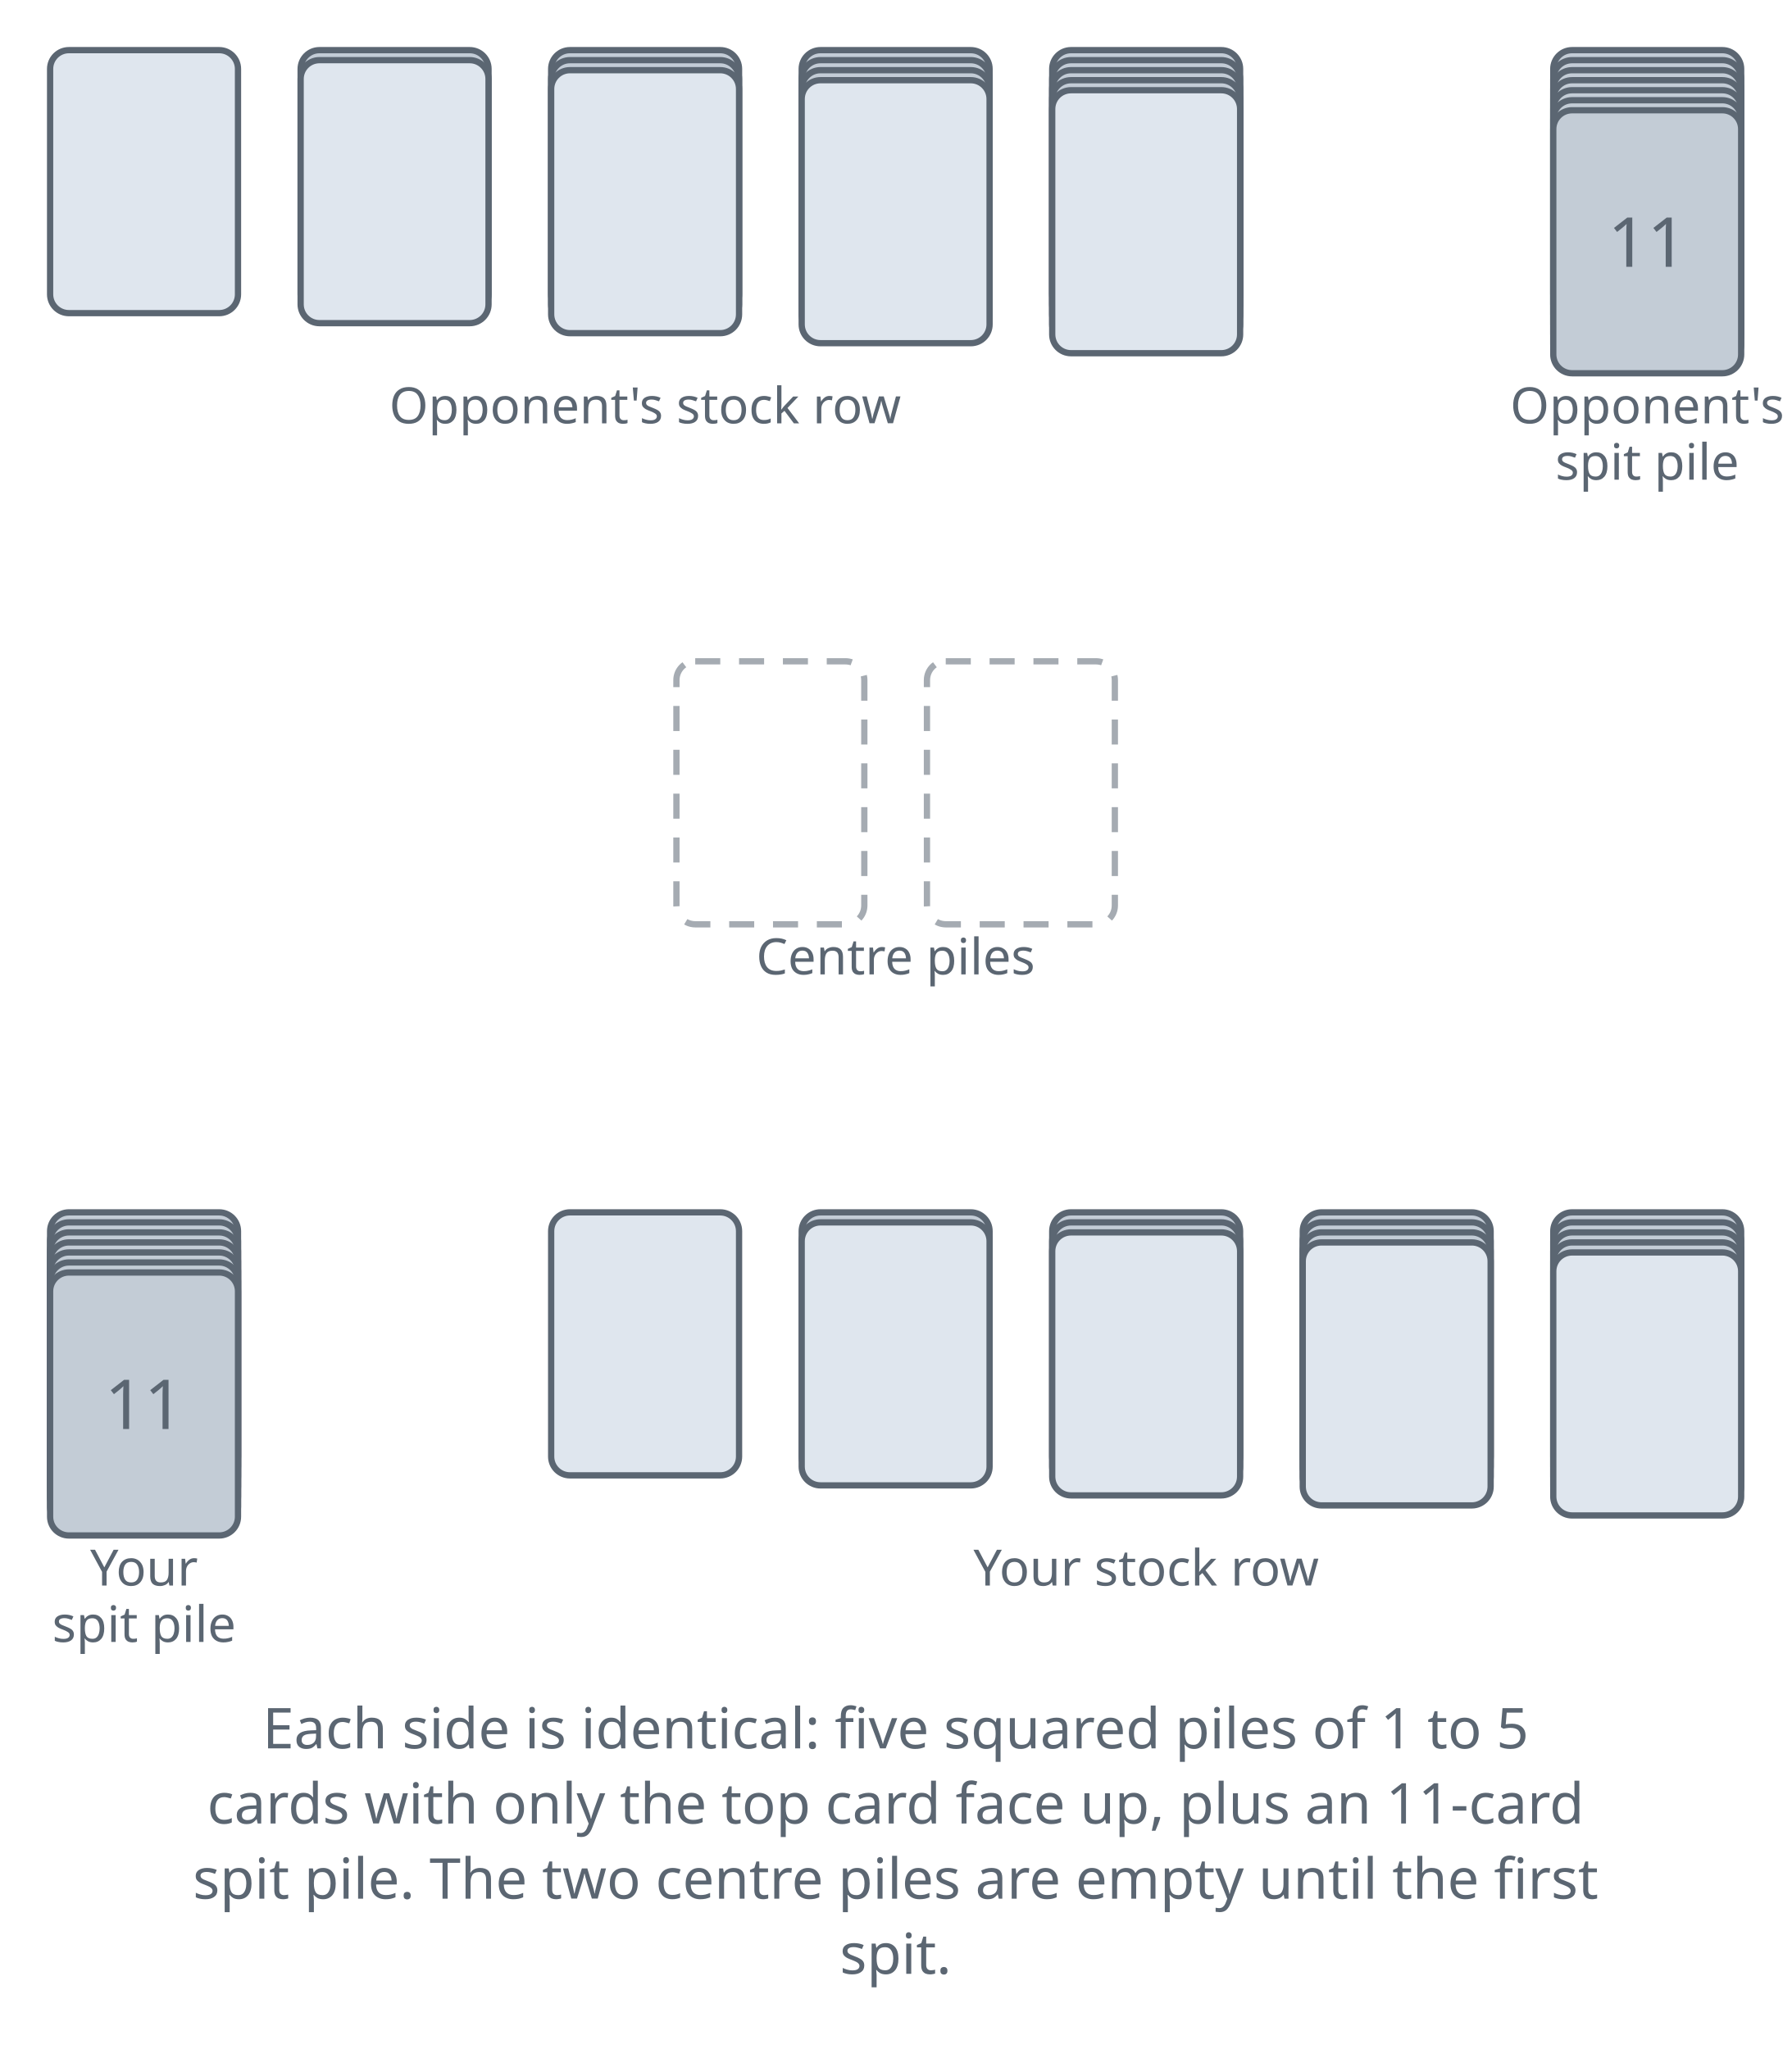
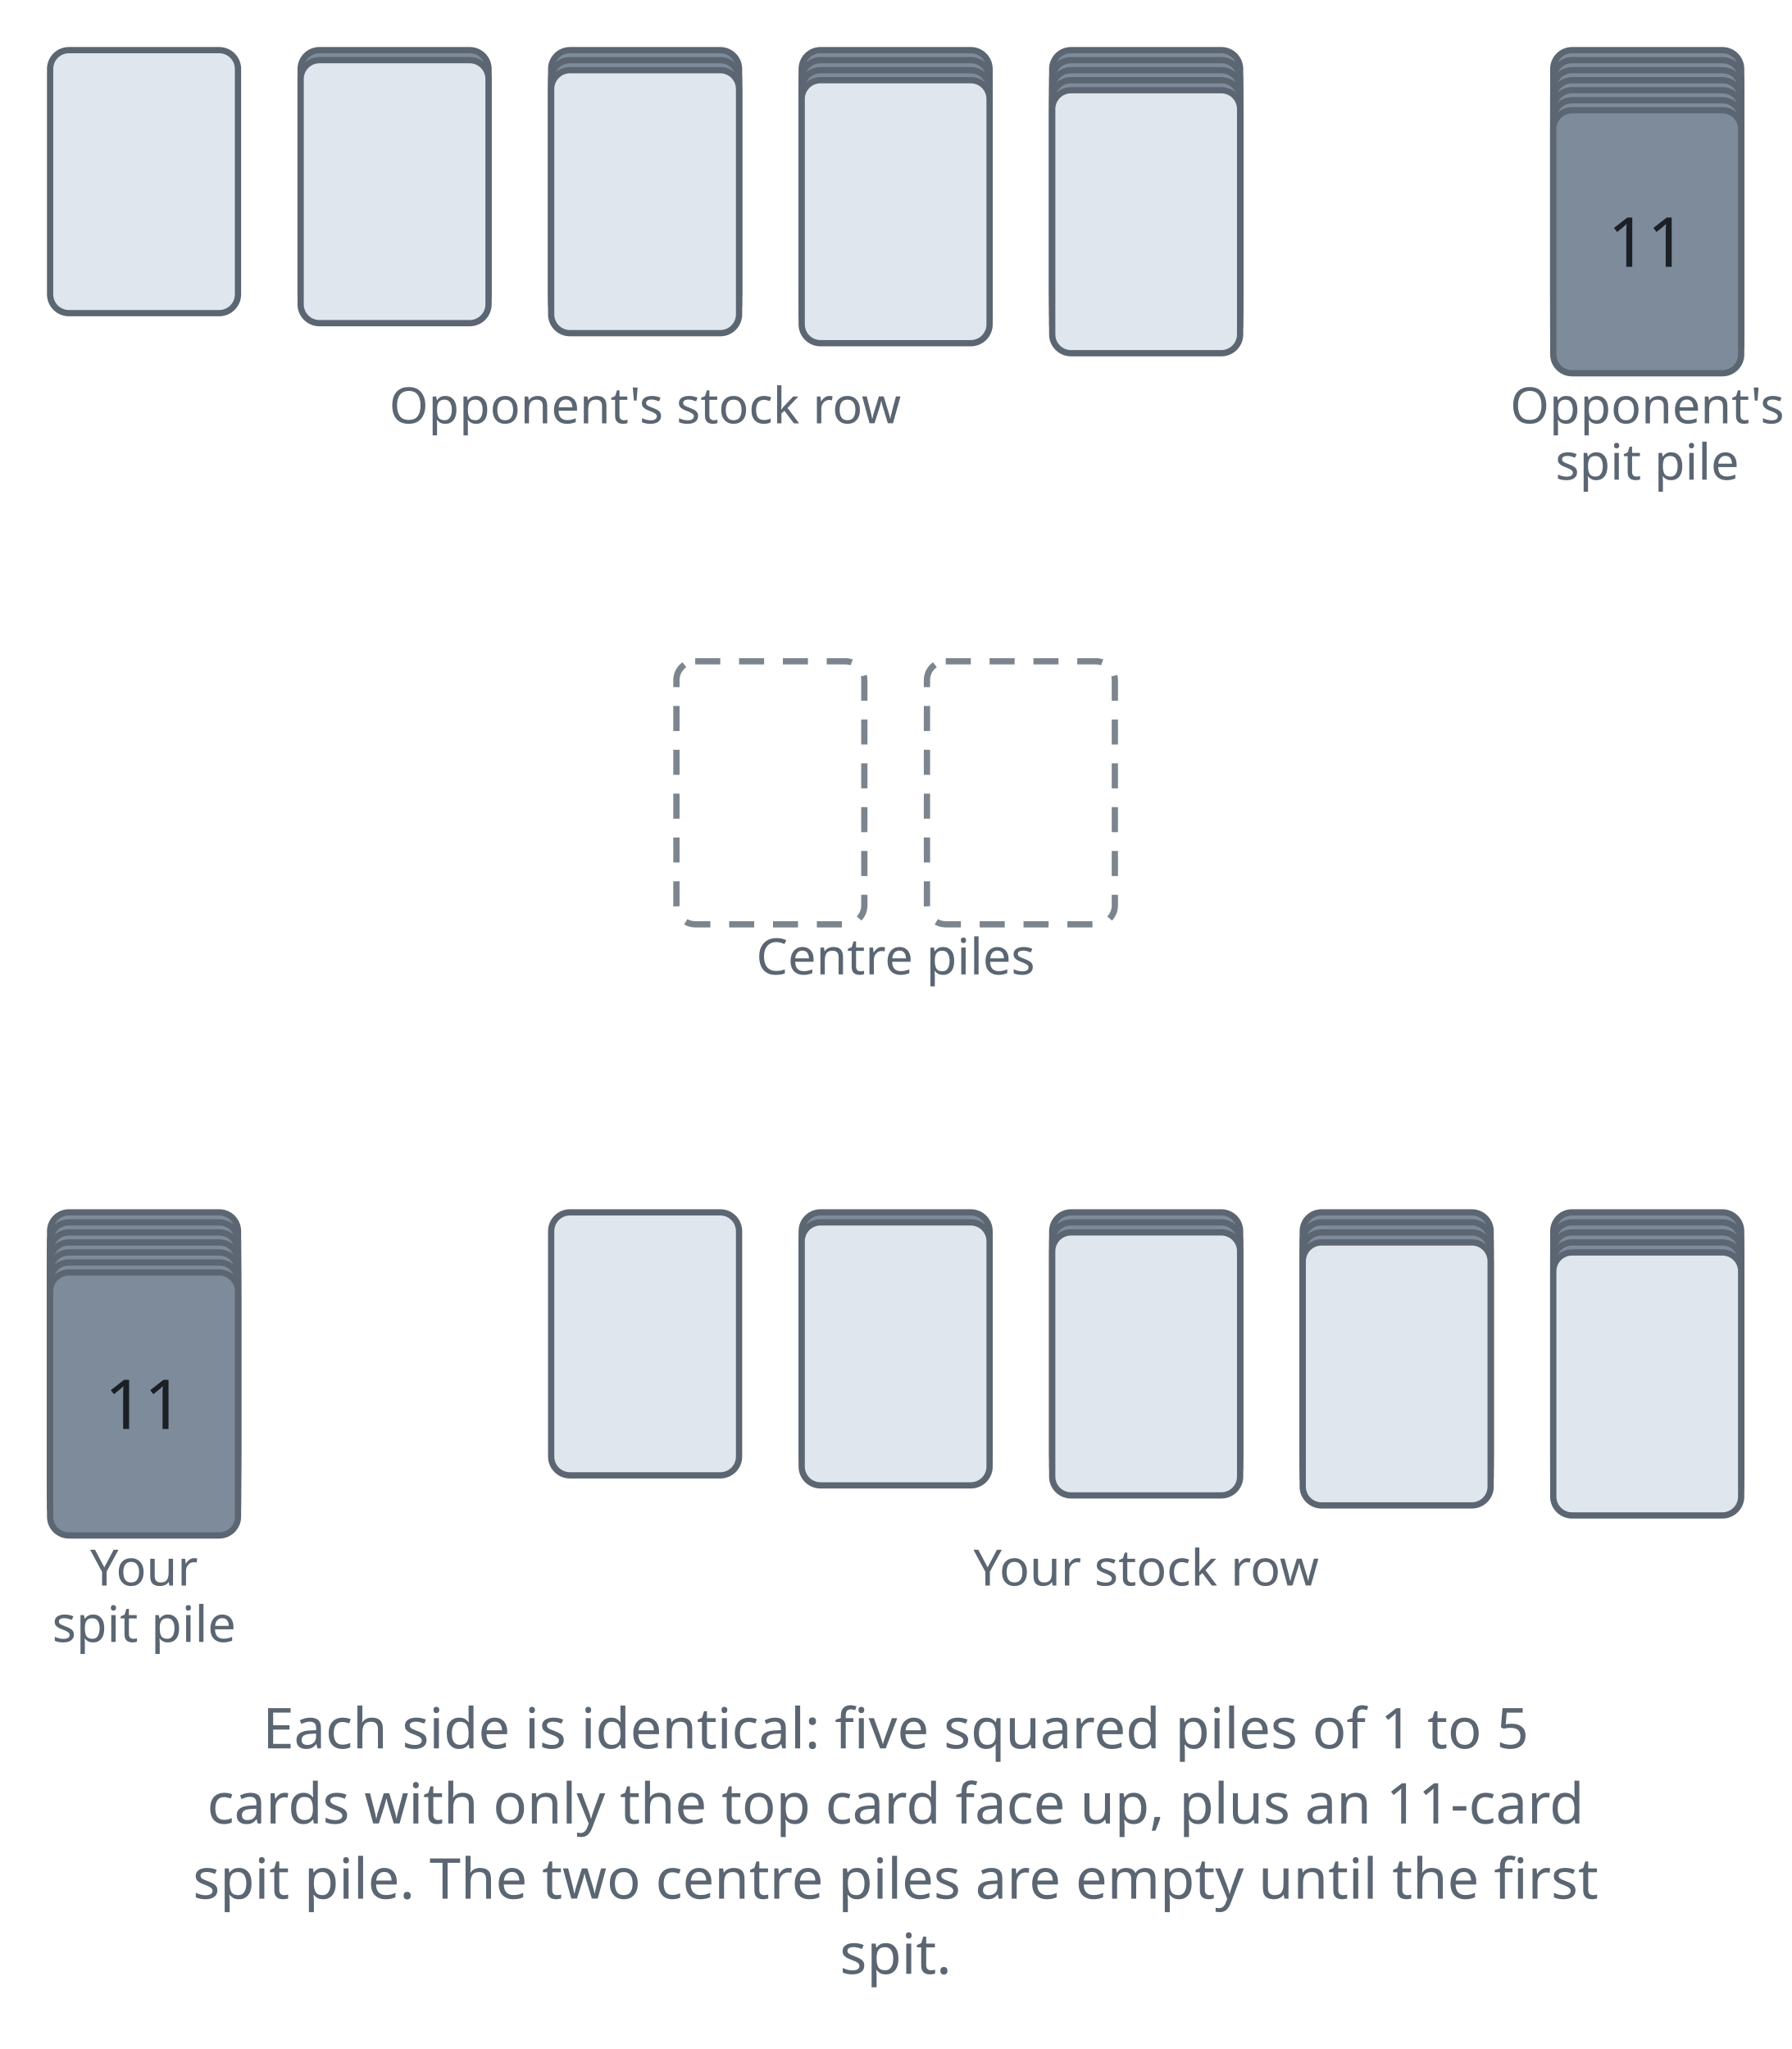
<svg xmlns="http://www.w3.org/2000/svg" viewBox="0 0 286 327.2" width="458" height="524" role="img" aria-label="Spit setup diagram">
  <rect x="8.0" y="8.0" width="30" height="42" rx="3" fill="#dfe6ee" stroke="#5b6672" stroke-width="1" />
-   <rect x="48.0" y="8.0" width="30" height="42" rx="3" fill="#c3ccd6" stroke="#5b6672" stroke-width="1" />
+   <rect x="48.0" y="8.0" width="30" height="42" rx="3" fill="#7e8b9a" stroke="#5b6672" stroke-width="1" />
  <rect x="48.0" y="9.6" width="30" height="42" rx="3" fill="#dfe6ee" stroke="#5b6672" stroke-width="1" />
-   <rect x="88.0" y="8.0" width="30" height="42" rx="3" fill="#c3ccd6" stroke="#5b6672" stroke-width="1" />
-   <rect x="88.0" y="9.6" width="30" height="42" rx="3" fill="#c3ccd6" stroke="#5b6672" stroke-width="1" />
+   <rect x="88.0" y="8.0" width="30" height="42" rx="3" fill="#7e8b9a" stroke="#5b6672" stroke-width="1" />
+   <rect x="88.0" y="9.6" width="30" height="42" rx="3" fill="#7e8b9a" stroke="#5b6672" stroke-width="1" />
  <rect x="88.0" y="11.2" width="30" height="42" rx="3" fill="#dfe6ee" stroke="#5b6672" stroke-width="1" />
-   <rect x="128.0" y="8.0" width="30" height="42" rx="3" fill="#c3ccd6" stroke="#5b6672" stroke-width="1" />
-   <rect x="128.0" y="9.6" width="30" height="42" rx="3" fill="#c3ccd6" stroke="#5b6672" stroke-width="1" />
-   <rect x="128.0" y="11.2" width="30" height="42" rx="3" fill="#c3ccd6" stroke="#5b6672" stroke-width="1" />
+   <rect x="128.0" y="8.0" width="30" height="42" rx="3" fill="#7e8b9a" stroke="#5b6672" stroke-width="1" />
+   <rect x="128.0" y="9.6" width="30" height="42" rx="3" fill="#7e8b9a" stroke="#5b6672" stroke-width="1" />
+   <rect x="128.0" y="11.2" width="30" height="42" rx="3" fill="#7e8b9a" stroke="#5b6672" stroke-width="1" />
  <rect x="128.0" y="12.8" width="30" height="42" rx="3" fill="#dfe6ee" stroke="#5b6672" stroke-width="1" />
-   <rect x="168.0" y="8.0" width="30" height="42" rx="3" fill="#c3ccd6" stroke="#5b6672" stroke-width="1" />
-   <rect x="168.0" y="9.6" width="30" height="42" rx="3" fill="#c3ccd6" stroke="#5b6672" stroke-width="1" />
-   <rect x="168.0" y="11.2" width="30" height="42" rx="3" fill="#c3ccd6" stroke="#5b6672" stroke-width="1" />
-   <rect x="168.0" y="12.8" width="30" height="42" rx="3" fill="#c3ccd6" stroke="#5b6672" stroke-width="1" />
+   <rect x="168.0" y="8.0" width="30" height="42" rx="3" fill="#7e8b9a" stroke="#5b6672" stroke-width="1" />
+   <rect x="168.0" y="9.6" width="30" height="42" rx="3" fill="#7e8b9a" stroke="#5b6672" stroke-width="1" />
+   <rect x="168.0" y="11.2" width="30" height="42" rx="3" fill="#7e8b9a" stroke="#5b6672" stroke-width="1" />
+   <rect x="168.0" y="12.8" width="30" height="42" rx="3" fill="#7e8b9a" stroke="#5b6672" stroke-width="1" />
  <rect x="168.0" y="14.4" width="30" height="42" rx="3" fill="#dfe6ee" stroke="#5b6672" stroke-width="1" />
-   <rect x="248.0" y="8.0" width="30" height="42" rx="3" fill="#c3ccd6" stroke="#5b6672" stroke-width="1" />
-   <rect x="248.0" y="9.6" width="30" height="42" rx="3" fill="#c3ccd6" stroke="#5b6672" stroke-width="1" />
-   <rect x="248.0" y="11.2" width="30" height="42" rx="3" fill="#c3ccd6" stroke="#5b6672" stroke-width="1" />
-   <rect x="248.0" y="12.8" width="30" height="42" rx="3" fill="#c3ccd6" stroke="#5b6672" stroke-width="1" />
-   <rect x="248.0" y="14.4" width="30" height="42" rx="3" fill="#c3ccd6" stroke="#5b6672" stroke-width="1" />
-   <rect x="248.0" y="16.0" width="30" height="42" rx="3" fill="#c3ccd6" stroke="#5b6672" stroke-width="1" />
-   <rect x="248.0" y="17.6" width="30" height="42" rx="3" fill="#c3ccd6" stroke="#5b6672" stroke-width="1" />
-   <text x="263.0" y="42.6" text-anchor="middle" font-family="system-ui, sans-serif" font-size="11" fill="#5b6672">11</text>
-   <rect x="108.0" y="105.6" width="30" height="42" rx="3" fill="none" stroke="#5b6672" stroke-width="1" stroke-dasharray="4 3" opacity="0.55" />
-   <rect x="148.0" y="105.6" width="30" height="42" rx="3" fill="none" stroke="#5b6672" stroke-width="1" stroke-dasharray="4 3" opacity="0.55" />
-   <rect x="8.0" y="193.6" width="30" height="42" rx="3" fill="#c3ccd6" stroke="#5b6672" stroke-width="1" />
-   <rect x="8.0" y="195.2" width="30" height="42" rx="3" fill="#c3ccd6" stroke="#5b6672" stroke-width="1" />
-   <rect x="8.0" y="196.8" width="30" height="42" rx="3" fill="#c3ccd6" stroke="#5b6672" stroke-width="1" />
-   <rect x="8.0" y="198.4" width="30" height="42" rx="3" fill="#c3ccd6" stroke="#5b6672" stroke-width="1" />
-   <rect x="8.0" y="200.0" width="30" height="42" rx="3" fill="#c3ccd6" stroke="#5b6672" stroke-width="1" />
-   <rect x="8.0" y="201.6" width="30" height="42" rx="3" fill="#c3ccd6" stroke="#5b6672" stroke-width="1" />
-   <rect x="8.0" y="203.2" width="30" height="42" rx="3" fill="#c3ccd6" stroke="#5b6672" stroke-width="1" />
-   <text x="23.0" y="228.2" text-anchor="middle" font-family="system-ui, sans-serif" font-size="11" fill="#5b6672">11</text>
+   <rect x="248.0" y="8.0" width="30" height="42" rx="3" fill="#7e8b9a" stroke="#5b6672" stroke-width="1" />
+   <rect x="248.0" y="9.6" width="30" height="42" rx="3" fill="#7e8b9a" stroke="#5b6672" stroke-width="1" />
+   <rect x="248.0" y="11.2" width="30" height="42" rx="3" fill="#7e8b9a" stroke="#5b6672" stroke-width="1" />
+   <rect x="248.0" y="12.8" width="30" height="42" rx="3" fill="#7e8b9a" stroke="#5b6672" stroke-width="1" />
+   <rect x="248.0" y="14.4" width="30" height="42" rx="3" fill="#7e8b9a" stroke="#5b6672" stroke-width="1" />
+   <rect x="248.0" y="16.0" width="30" height="42" rx="3" fill="#7e8b9a" stroke="#5b6672" stroke-width="1" />
+   <rect x="248.0" y="17.6" width="30" height="42" rx="3" fill="#7e8b9a" stroke="#5b6672" stroke-width="1" />
+   <text x="263.0" y="42.6" text-anchor="middle" font-family="system-ui, sans-serif" font-size="11" fill="#1b2027">11</text>
+   <rect x="108.0" y="105.6" width="30" height="42" rx="3" fill="none" stroke="#5b6672" stroke-width="1" stroke-dasharray="4 3" opacity="0.8" />
+   <rect x="148.0" y="105.6" width="30" height="42" rx="3" fill="none" stroke="#5b6672" stroke-width="1" stroke-dasharray="4 3" opacity="0.8" />
+   <rect x="8.0" y="193.6" width="30" height="42" rx="3" fill="#7e8b9a" stroke="#5b6672" stroke-width="1" />
+   <rect x="8.0" y="195.2" width="30" height="42" rx="3" fill="#7e8b9a" stroke="#5b6672" stroke-width="1" />
+   <rect x="8.0" y="196.8" width="30" height="42" rx="3" fill="#7e8b9a" stroke="#5b6672" stroke-width="1" />
+   <rect x="8.0" y="198.4" width="30" height="42" rx="3" fill="#7e8b9a" stroke="#5b6672" stroke-width="1" />
+   <rect x="8.0" y="200.0" width="30" height="42" rx="3" fill="#7e8b9a" stroke="#5b6672" stroke-width="1" />
+   <rect x="8.0" y="201.6" width="30" height="42" rx="3" fill="#7e8b9a" stroke="#5b6672" stroke-width="1" />
+   <rect x="8.0" y="203.2" width="30" height="42" rx="3" fill="#7e8b9a" stroke="#5b6672" stroke-width="1" />
+   <text x="23.0" y="228.2" text-anchor="middle" font-family="system-ui, sans-serif" font-size="11" fill="#1b2027">11</text>
  <rect x="88.0" y="193.6" width="30" height="42" rx="3" fill="#dfe6ee" stroke="#5b6672" stroke-width="1" />
-   <rect x="128.0" y="193.6" width="30" height="42" rx="3" fill="#c3ccd6" stroke="#5b6672" stroke-width="1" />
+   <rect x="128.0" y="193.6" width="30" height="42" rx="3" fill="#7e8b9a" stroke="#5b6672" stroke-width="1" />
  <rect x="128.0" y="195.2" width="30" height="42" rx="3" fill="#dfe6ee" stroke="#5b6672" stroke-width="1" />
-   <rect x="168.0" y="193.6" width="30" height="42" rx="3" fill="#c3ccd6" stroke="#5b6672" stroke-width="1" />
-   <rect x="168.0" y="195.2" width="30" height="42" rx="3" fill="#c3ccd6" stroke="#5b6672" stroke-width="1" />
+   <rect x="168.0" y="193.6" width="30" height="42" rx="3" fill="#7e8b9a" stroke="#5b6672" stroke-width="1" />
+   <rect x="168.0" y="195.2" width="30" height="42" rx="3" fill="#7e8b9a" stroke="#5b6672" stroke-width="1" />
  <rect x="168.0" y="196.8" width="30" height="42" rx="3" fill="#dfe6ee" stroke="#5b6672" stroke-width="1" />
-   <rect x="208.0" y="193.6" width="30" height="42" rx="3" fill="#c3ccd6" stroke="#5b6672" stroke-width="1" />
-   <rect x="208.0" y="195.2" width="30" height="42" rx="3" fill="#c3ccd6" stroke="#5b6672" stroke-width="1" />
-   <rect x="208.0" y="196.8" width="30" height="42" rx="3" fill="#c3ccd6" stroke="#5b6672" stroke-width="1" />
+   <rect x="208.0" y="193.6" width="30" height="42" rx="3" fill="#7e8b9a" stroke="#5b6672" stroke-width="1" />
+   <rect x="208.0" y="195.2" width="30" height="42" rx="3" fill="#7e8b9a" stroke="#5b6672" stroke-width="1" />
+   <rect x="208.0" y="196.8" width="30" height="42" rx="3" fill="#7e8b9a" stroke="#5b6672" stroke-width="1" />
  <rect x="208.0" y="198.4" width="30" height="42" rx="3" fill="#dfe6ee" stroke="#5b6672" stroke-width="1" />
-   <rect x="248.0" y="193.6" width="30" height="42" rx="3" fill="#c3ccd6" stroke="#5b6672" stroke-width="1" />
-   <rect x="248.0" y="195.2" width="30" height="42" rx="3" fill="#c3ccd6" stroke="#5b6672" stroke-width="1" />
-   <rect x="248.0" y="196.8" width="30" height="42" rx="3" fill="#c3ccd6" stroke="#5b6672" stroke-width="1" />
-   <rect x="248.0" y="198.4" width="30" height="42" rx="3" fill="#c3ccd6" stroke="#5b6672" stroke-width="1" />
+   <rect x="248.0" y="193.6" width="30" height="42" rx="3" fill="#7e8b9a" stroke="#5b6672" stroke-width="1" />
+   <rect x="248.0" y="195.2" width="30" height="42" rx="3" fill="#7e8b9a" stroke="#5b6672" stroke-width="1" />
+   <rect x="248.0" y="196.8" width="30" height="42" rx="3" fill="#7e8b9a" stroke="#5b6672" stroke-width="1" />
+   <rect x="248.0" y="198.4" width="30" height="42" rx="3" fill="#7e8b9a" stroke="#5b6672" stroke-width="1" />
  <rect x="248.0" y="200.0" width="30" height="42" rx="3" fill="#dfe6ee" stroke="#5b6672" stroke-width="1" />
  <text x="103.0" y="67.6" text-anchor="middle" font-family="system-ui, sans-serif" font-size="8" fill="#5b6672">Opponent's stock row</text>
  <text x="263.0" y="67.6" text-anchor="middle" font-family="system-ui, sans-serif" font-size="8" fill="#5b6672">Opponent's</text>
  <text x="263.0" y="76.6" text-anchor="middle" font-family="system-ui, sans-serif" font-size="8" fill="#5b6672">spit pile</text>
  <text x="143.0" y="155.6" text-anchor="middle" font-family="system-ui, sans-serif" font-size="8" fill="#5b6672">Centre piles</text>
  <text x="23.0" y="253.2" text-anchor="middle" font-family="system-ui, sans-serif" font-size="8" fill="#5b6672">Your</text>
  <text x="23.0" y="262.2" text-anchor="middle" font-family="system-ui, sans-serif" font-size="8" fill="#5b6672">spit pile</text>
  <text x="183.0" y="253.2" text-anchor="middle" font-family="system-ui, sans-serif" font-size="8" fill="#5b6672">Your stock row</text>
  <text x="143.0" y="279.2" text-anchor="middle" font-family="system-ui, sans-serif" font-size="9" fill="#5b6672">Each side is identical: five squared piles of 1 to 5</text>
  <text x="143.0" y="291.2" text-anchor="middle" font-family="system-ui, sans-serif" font-size="9" fill="#5b6672">cards with only the top card face up, plus an 11-card</text>
  <text x="143.0" y="303.2" text-anchor="middle" font-family="system-ui, sans-serif" font-size="9" fill="#5b6672">spit pile. The two centre piles are empty until the first</text>
  <text x="143.0" y="315.2" text-anchor="middle" font-family="system-ui, sans-serif" font-size="9" fill="#5b6672">spit.</text>
</svg>
